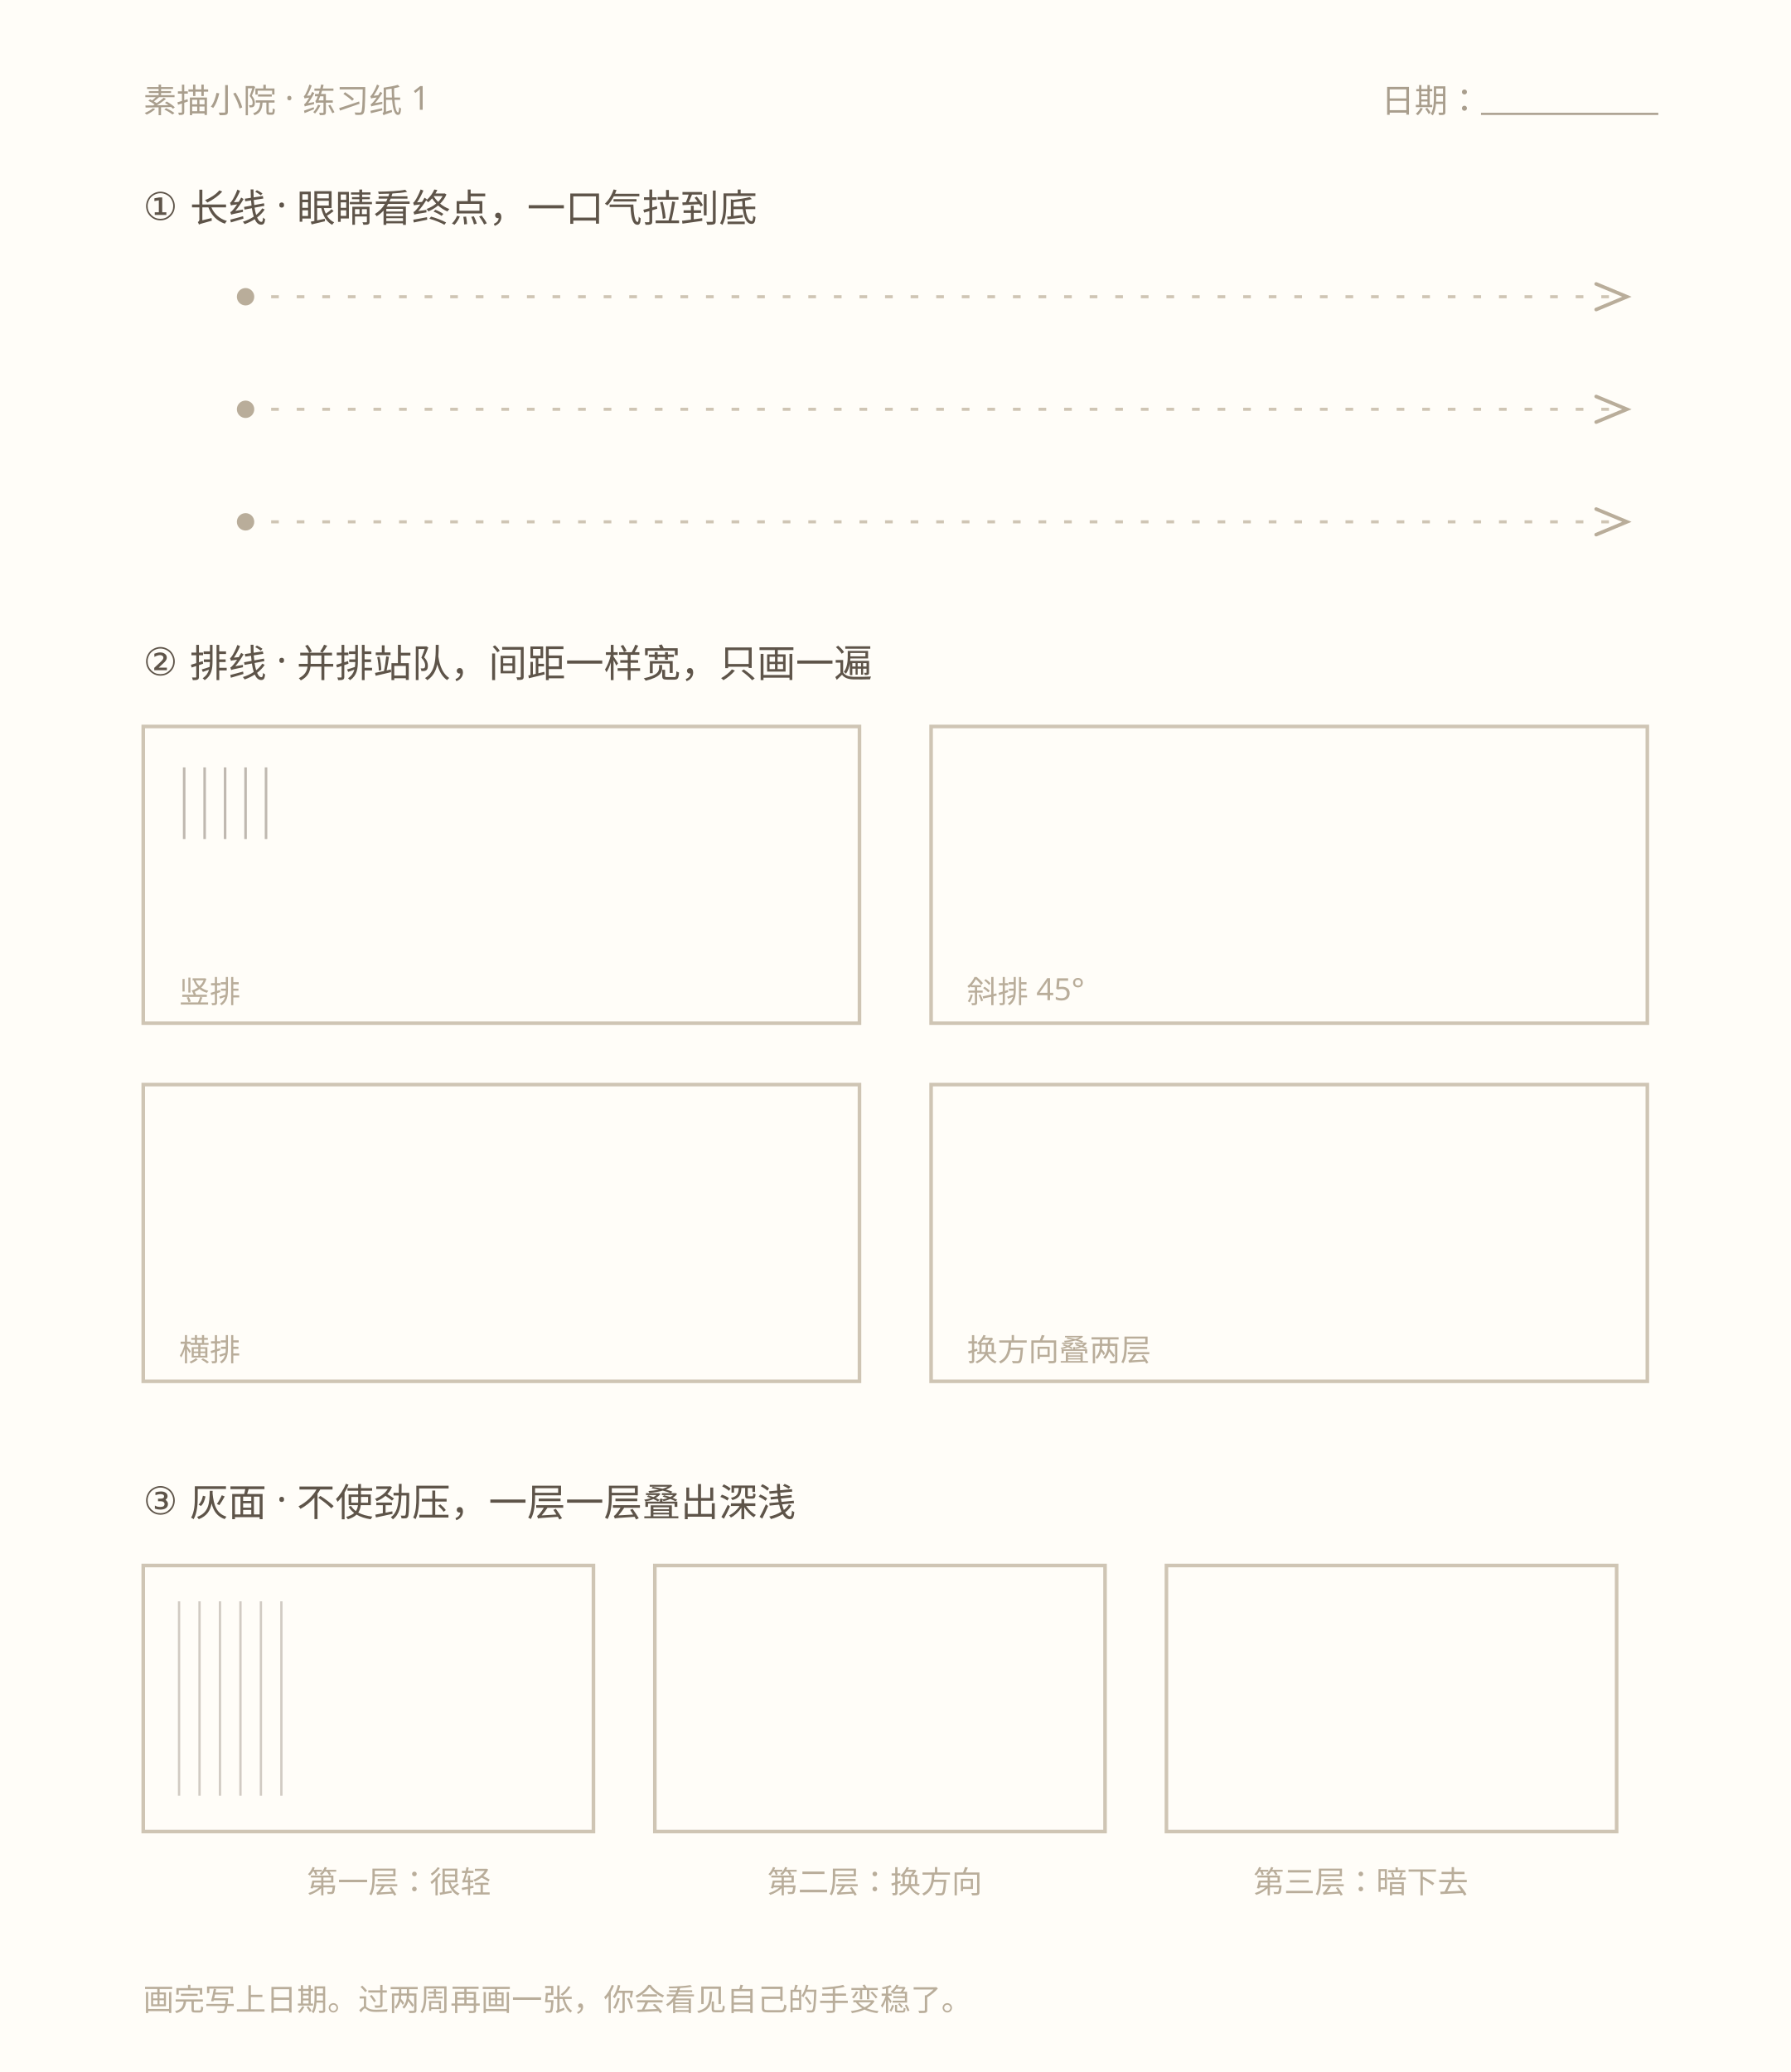
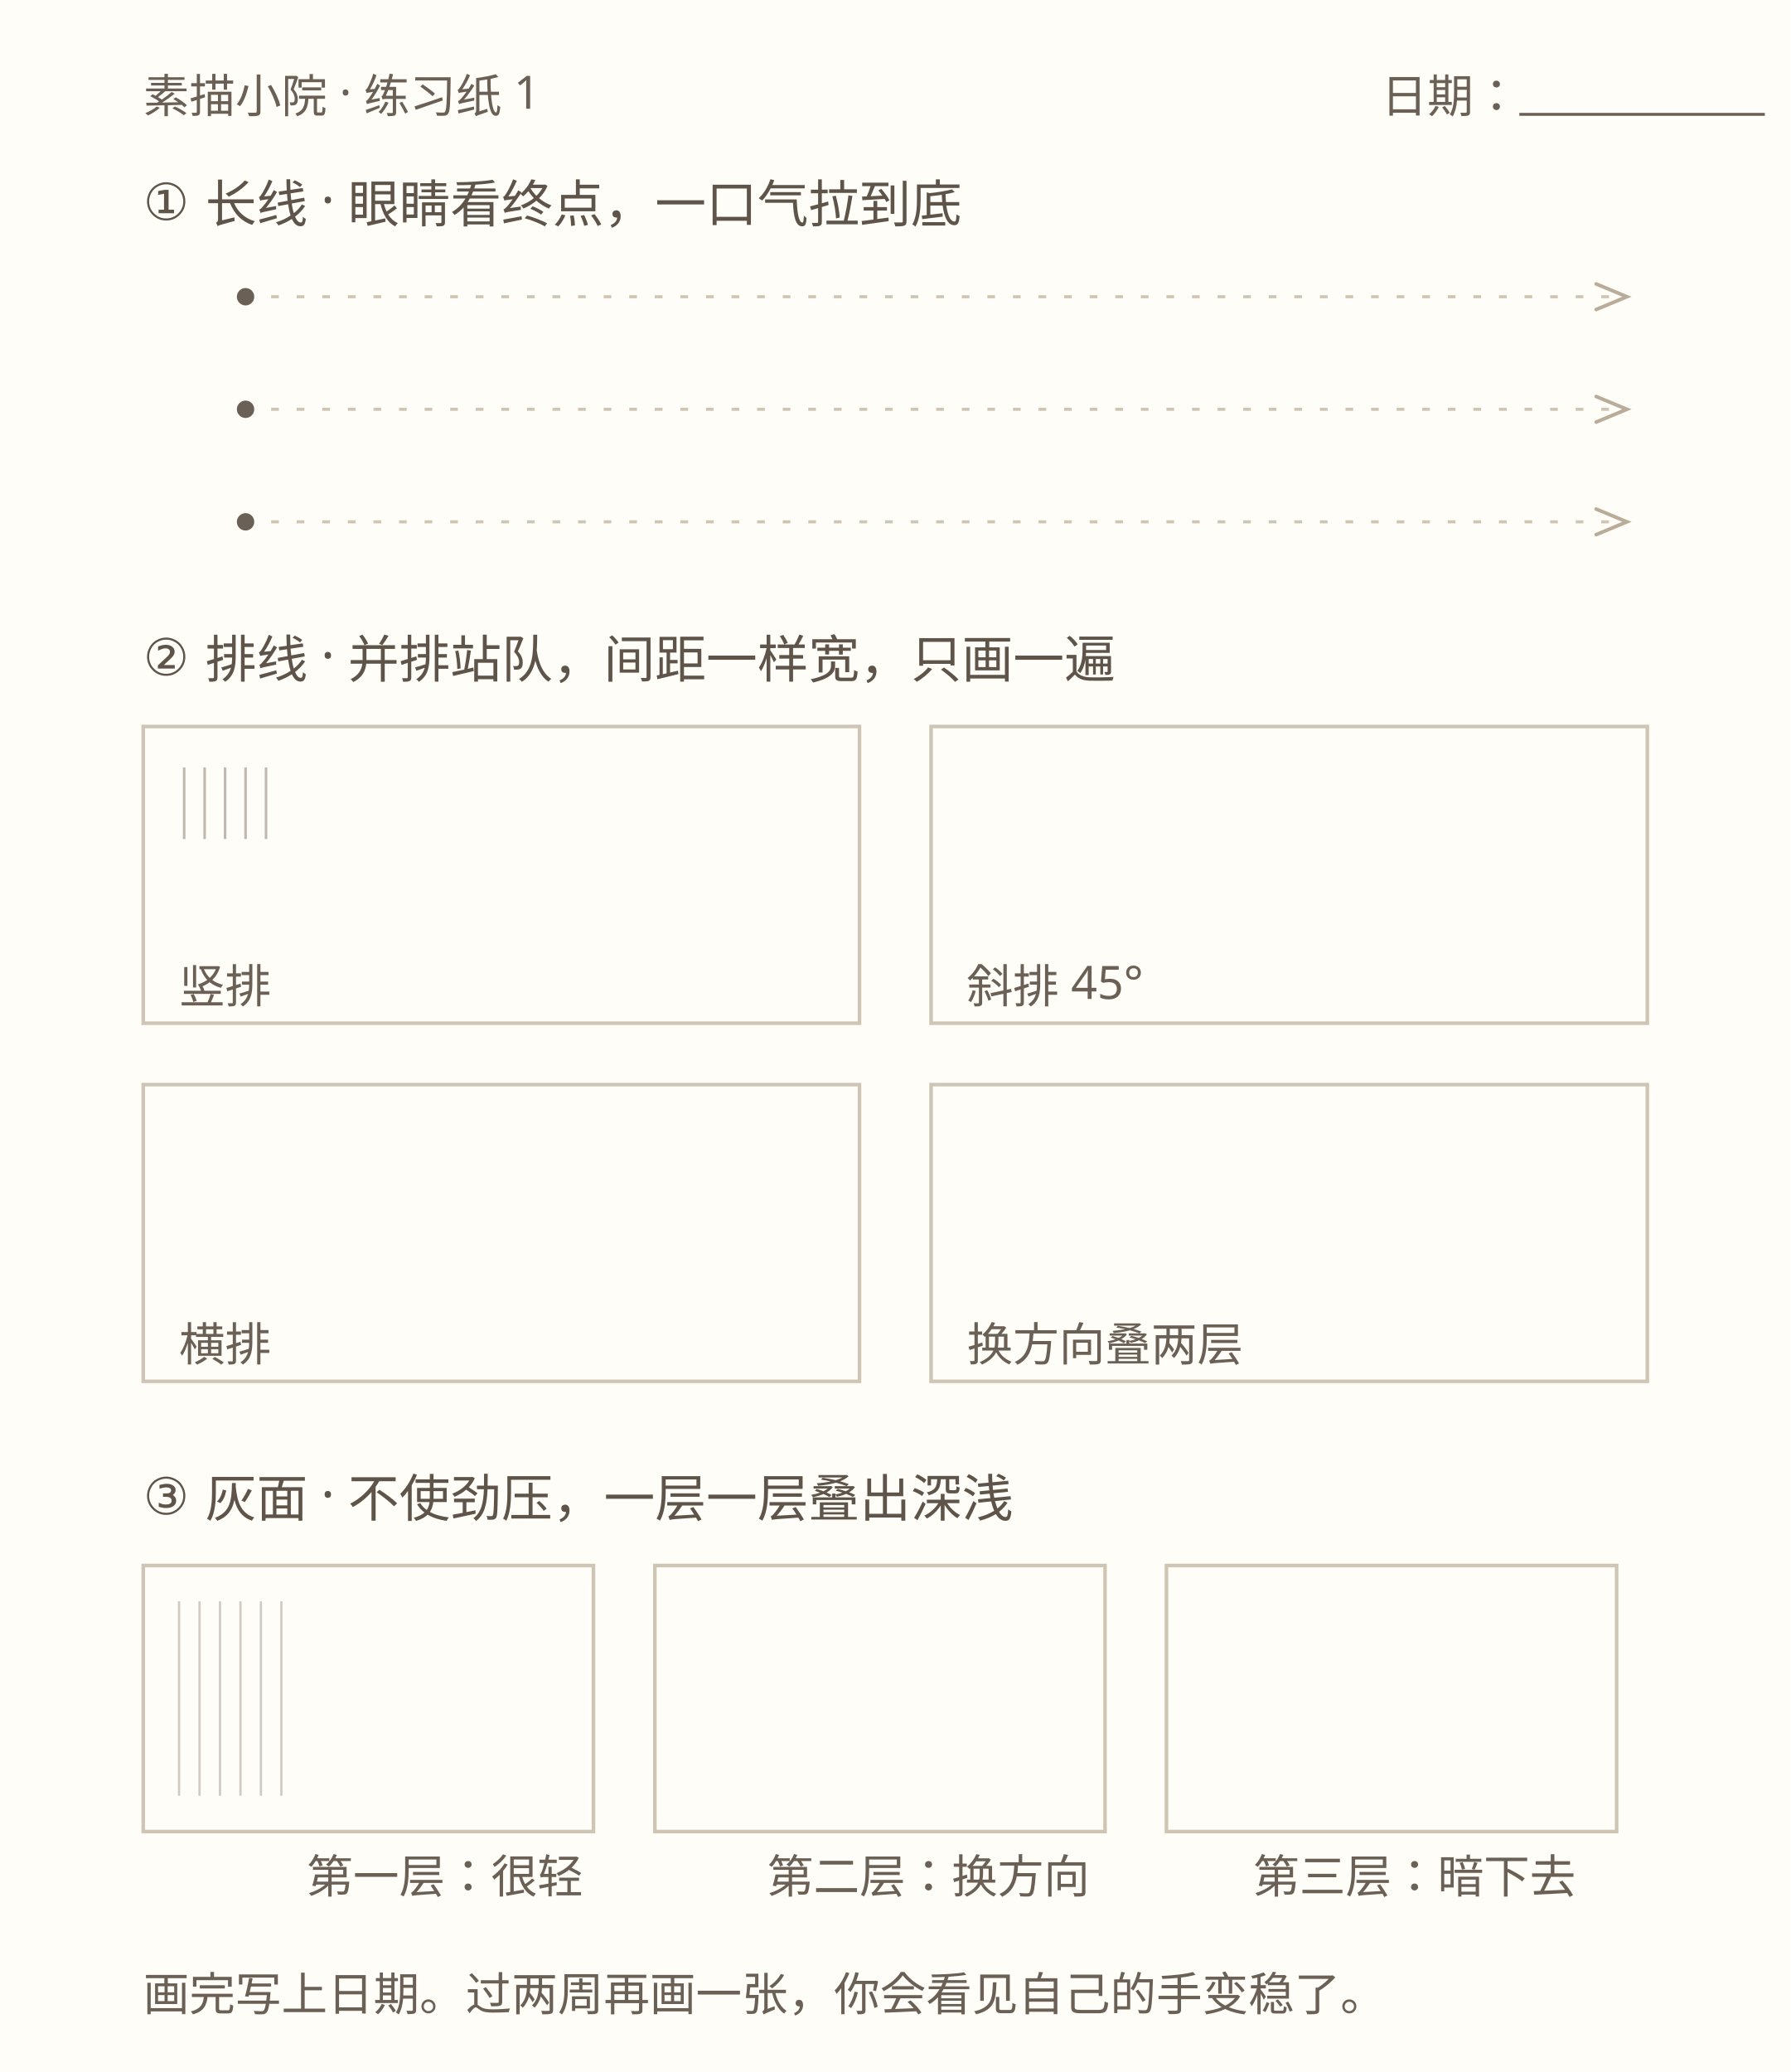
<svg xmlns="http://www.w3.org/2000/svg" viewBox="0 0 700 810" width="700" height="810" role="img" aria-labelledby="s1">
  <rect width="700" height="810" fill="#FFFDF8" />
  <g font-family="PingFang SC, Microsoft YaHei, sans-serif">
-     <text x="56" y="44" font-size="13" fill="#A99E8D">素描小院 · 练习纸 1</text>
-     <text x="540" y="44" font-size="13" fill="#A99E8D">日期：____________</text>
-     <text x="56" y="86" font-size="15" fill="#5E5449">① 长线 · 眼睛看终点，一口气拉到底</text>
+     <text x="56" y="44" font-size="18" fill="#6B6055">素描小院 · 练习纸 1</text>
+     <text x="540" y="44" font-size="18" fill="#6B6055">日期：____________</text>
+     <text x="56" y="86" font-size="20" fill="#5E5449">① 长线 · 眼睛看终点，一口气拉到底</text>
    <g stroke="#CFC5B4" stroke-width="1.2" stroke-dasharray="3 7">
      <path d="M96 116 H632" />
      <path d="M96 160 H632" />
      <path d="M96 204 H632" />
    </g>
-     <g fill="#B9AD9A">
+     <g fill="#6B6055">
      <circle cx="96" cy="116" r="3.4" />
      <circle cx="96" cy="160" r="3.4" />
      <circle cx="96" cy="204" r="3.4" />
    </g>
    <g fill="none" stroke="#B9AD9A" stroke-width="1.4" stroke-linecap="round">
      <path d="M624 111 L636 116 L624 121" />
      <path d="M624 155 L636 160 L624 165" />
      <path d="M624 199 L636 204 L624 209" />
    </g>
-     <text x="56" y="264" font-size="15" fill="#5E5449">② 排线 · 并排站队，间距一样宽，只画一遍</text>
+     <text x="56" y="264" font-size="20" fill="#5E5449">② 排线 · 并排站队，间距一样宽，只画一遍</text>
    <g>
      <rect x="56" y="284" width="280" height="116" fill="#FFFDF8" stroke="#CFC5B4" stroke-width="1.4" />
      <rect x="364" y="284" width="280" height="116" fill="#FFFDF8" stroke="#CFC5B4" stroke-width="1.4" />
      <rect x="56" y="424" width="280" height="116" fill="#FFFDF8" stroke="#CFC5B4" stroke-width="1.4" />
      <rect x="364" y="424" width="280" height="116" fill="#FFFDF8" stroke="#CFC5B4" stroke-width="1.4" />
    </g>
-     <g font-size="12" fill="#B9AD9A">
+     <g font-size="18" fill="#6B6055">
      <text x="70" y="392">竖排</text>
      <text x="378" y="392">斜排 45°</text>
      <text x="70" y="532">横排</text>
      <text x="378" y="532">换方向叠两层</text>
    </g>
    <g stroke="#8B8074" stroke-width="1" opacity=".55">
      <path d="M72 300 L72 328 M80 300 L80 328 M88 300 L88 328 M96 300 L96 328 M104 300 L104 328" />
    </g>
-     <text x="56" y="592" font-size="15" fill="#5E5449">③ 灰面 · 不使劲压，一层一层叠出深浅</text>
+     <text x="56" y="592" font-size="20" fill="#5E5449">③ 灰面 · 不使劲压，一层一层叠出深浅</text>
    <g>
      <rect x="56" y="612" width="176" height="104" fill="#FFFDF8" stroke="#CFC5B4" stroke-width="1.4" />
      <rect x="256" y="612" width="176" height="104" fill="#FFFDF8" stroke="#CFC5B4" stroke-width="1.4" />
      <rect x="456" y="612" width="176" height="104" fill="#FFFDF8" stroke="#CFC5B4" stroke-width="1.4" />
    </g>
-     <g font-size="12" fill="#B9AD9A">
+     <g font-size="18" fill="#6B6055">
      <text x="120" y="740">第一层：很轻</text>
      <text x="300" y="740">第二层：换方向</text>
      <text x="490" y="740">第三层：暗下去</text>
    </g>
    <g stroke="#8B8074" stroke-width=".9" opacity=".4">
      <path d="M70 626 L70 702 M78 626 L78 702 M86 626 L86 702 M94 626 L94 702 M102 626 L102 702 M110 626 L110 702" />
    </g>
-     <text x="56" y="786" font-size="12" fill="#B9AD9A">画完写上日期。过两周再画一张，你会看见自己的手变稳了。</text>
+     <text x="56" y="786" font-size="18" fill="#6B6055">画完写上日期。过两周再画一张，你会看见自己的手变稳了。</text>
  </g>
</svg>
